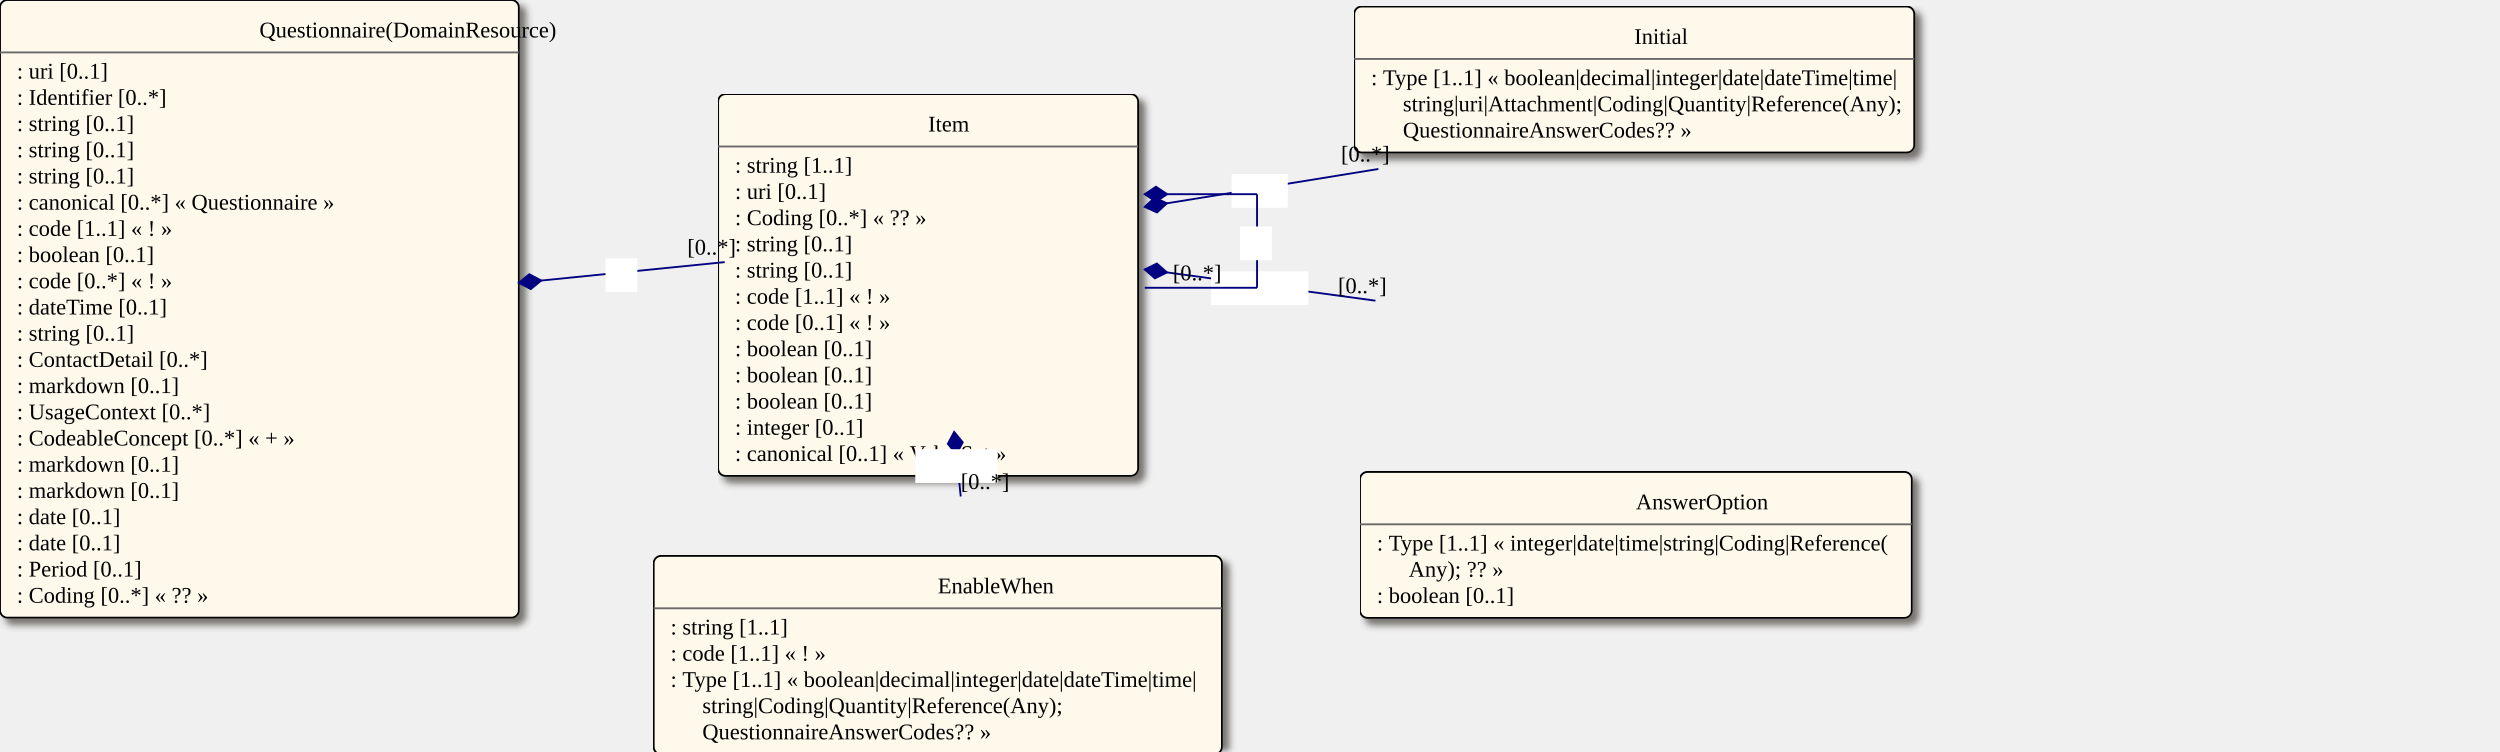
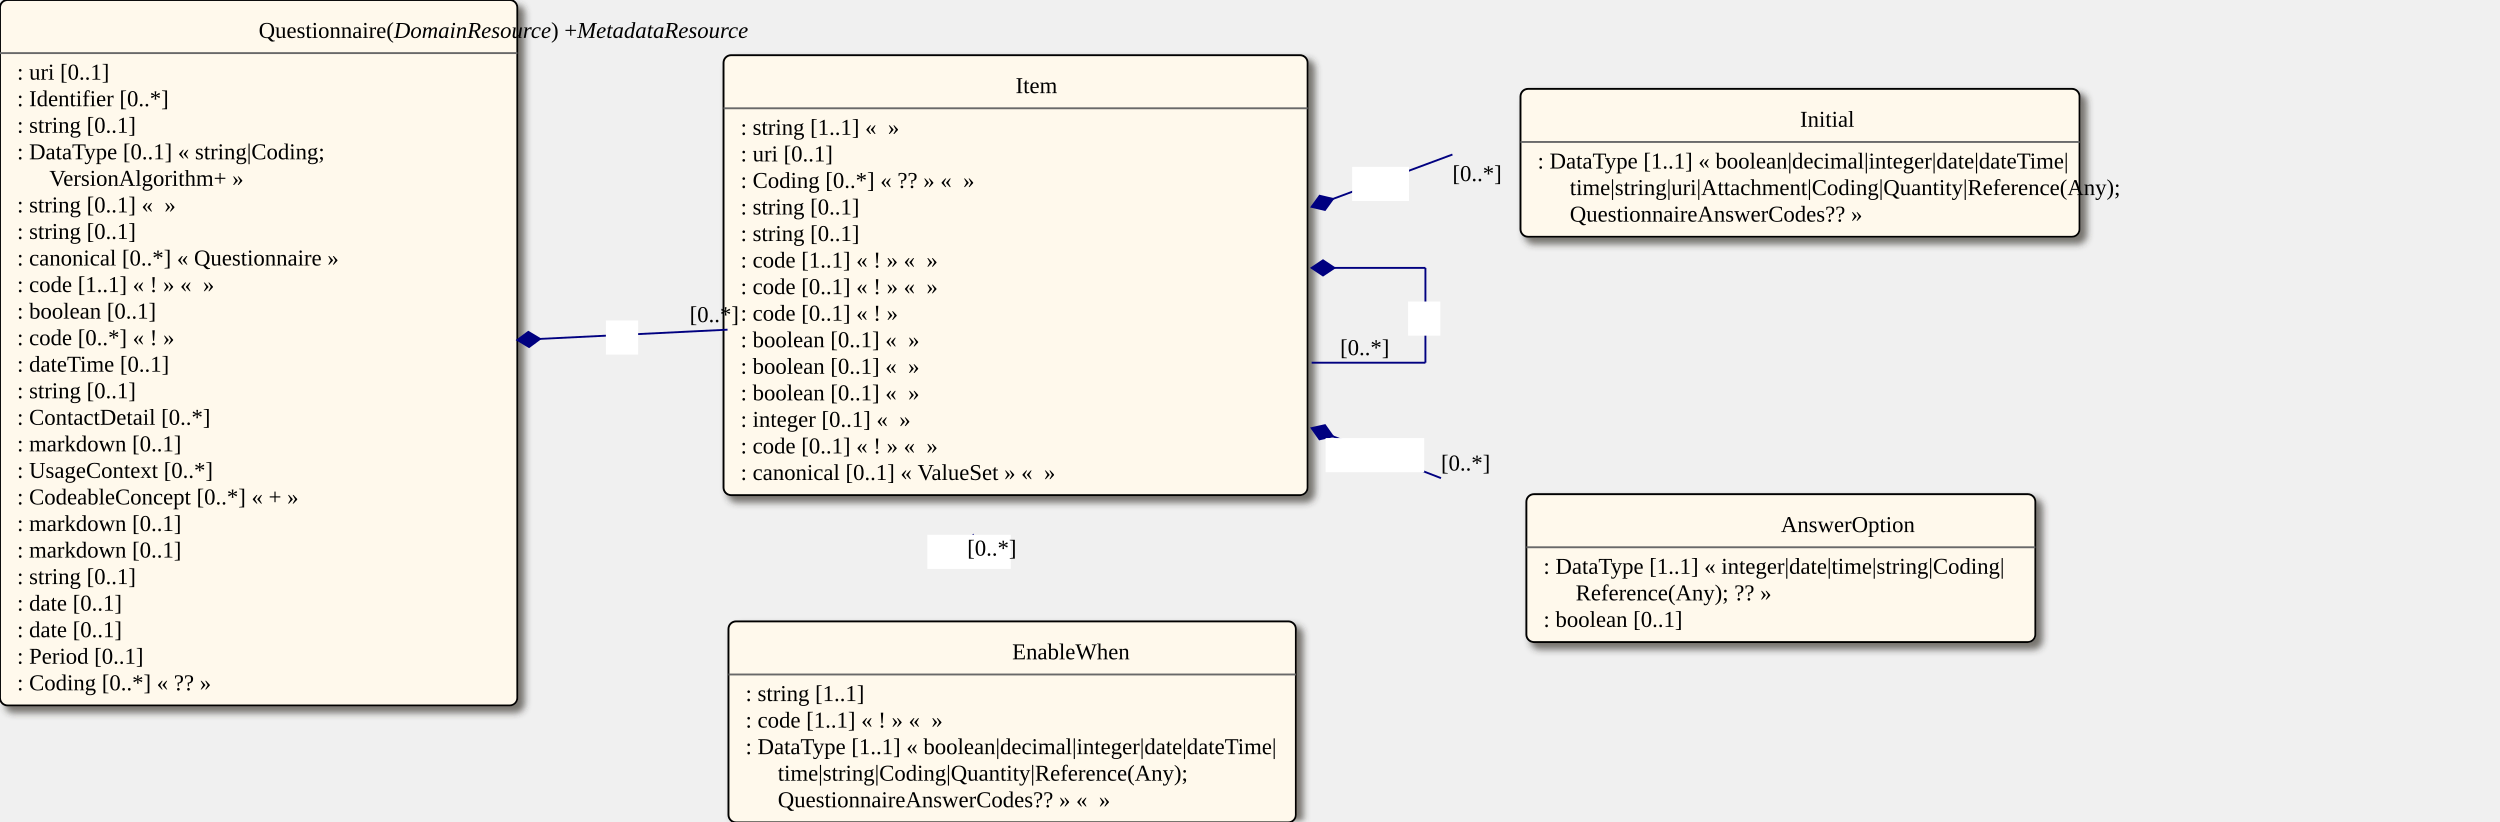
- <svg xmlns="http://www.w3.org/2000/svg" xmlns:xlink="http://www.w3.org/1999/xlink" id="n766" version="1.1" width="1335.618" height="401.238">
-   <defs id="defs11">
-     <filter id="shadow1" x="0" y="0" width="200%" height="200%">
-       <feOffset result="offOut" in="SourceGraphic" dx="3" dy="3" id="feOffset2" />
-       <feColorMatrix result="matrixOut" in="offOut" type="matrix" values="0.2 0 0 0 0 0 0.2 0 0 0 0 0 0.2 0 0 0 0 0 1 0" id="feColorMatrix4" />
-       <feGaussianBlur result="blurOut" in="matrixOut" stdDeviation="2" id="feGaussianBlur6" />
-       <feBlend in="SourceGraphic" in2="blurOut" mode="normal" id="feBlend8" />
+ <svg xmlns="http://www.w3.org/2000/svg" xmlns:xlink="http://www.w3.org/1999/xlink" id="n971" version="1.1" width="1318.285" height="432.982">
+   <defs id="defs92503">
+     <filter id="shadow1" x="-0.02" y="-0.068" width="1.051" height="1.174">
+       <feOffset result="offOut" in="SourceGraphic" dx="3" dy="3" id="feOffset92494" />
+       <feColorMatrix result="matrixOut" in="offOut" type="matrix" values="0.2 0 0 0 0 0 0.2 0 0 0 0 0 0.2 0 0 0 0 0 1 0" id="feColorMatrix92496" />
+       <feGaussianBlur result="blurOut" in="matrixOut" stdDeviation="2" id="feGaussianBlur92498" />
+       <feBlend in="SourceGraphic" in2="blurOut" mode="normal" id="feBlend92500" />
    </filter>
  </defs>
-   <g id="n767">
-     <rect id="Questionnaire" x="0.0" y="0.0" rx="4" ry="4" width="277.2" height="330.0" filter="url(#shadow1)" style="fill:#fff9ec;stroke:black;stroke-width:1" />
-     <line id="n768" x1="0.0" y1="28.0" x2="277.2" y2="28.0" style="stroke:dimgrey;stroke-width:1" />
-     <text id="n769" x="138.6" y="20.0" fill="black" class="diagram-class-title  diagram-class-resource">Questionnaire<tspan class="diagram-class-title-link" id="tspan16"> (<a xlink:href="domainresource.html" class="diagram-class-reference" id="n770">DomainResource</a>
- )</tspan>
+   <g id="n972">
+     <rect id="Questionnaire" x="0.0" y="0.0" rx="4" ry="4" width="272.8" height="372.0" filter="url(#shadow1)" style="fill:#fff9ec;stroke:black;stroke-width:1" />
+     <line id="n973" x1="0.0" y1="28.0" x2="272.8" y2="28.0" style="stroke:dimgrey;stroke-width:1" />
+     <text id="n974" x="136.4" y="20.0" fill="black" class="diagram-class-title  diagram-class-resource">Questionnaire<tspan class="diagram-class-title-link" id="tspan92509"> (<a id="n975" xlink:href="domainresource.html#DomainResource" class="diagram-class-reference" style="font-style: italic">DomainResource</a>) +<a id="n976" xlink:href="metadataresource.html#MetadataResource" class="diagram-class-reference" style="font-style: italic">MetadataResource</a>
+       </tspan>
    </text>
-     <text id="n771" x="6.0" y="42.0" fill="black" class="diagram-class-detail">
-       <a xlink:href="questionnaire-definitions.html#Questionnaire.url" id="n772" />
-  : <a xlink:href="datatypes.html#uri" id="n773">uri</a>
-  [0..1]</text>
-     <text id="n777" x="6.0" y="56.0" fill="black" class="diagram-class-detail">
-       <a xlink:href="questionnaire-definitions.html#Questionnaire.identifier" id="n778" />
-  : <a xlink:href="datatypes.html#Identifier" id="n779">Identifier</a>
-  [0..*]</text>
-     <text id="n783" x="6.0" y="70.0" fill="black" class="diagram-class-detail">
-       <a xlink:href="questionnaire-definitions.html#Questionnaire.version" id="n784" />
-  : <a xlink:href="datatypes.html#string" id="n785">string</a>
-  [0..1]</text>
-     <text id="n789" x="6.0" y="84.0" fill="black" class="diagram-class-detail">
-       <a xlink:href="questionnaire-definitions.html#Questionnaire.name" id="n790" />
-  : <a xlink:href="datatypes.html#string" id="n791">string</a>
-  [0..1]</text>
-     <text id="n795" x="6.0" y="98.0" fill="black" class="diagram-class-detail">
-       <a xlink:href="questionnaire-definitions.html#Questionnaire.title" id="n796" />
-  : <a xlink:href="datatypes.html#string" id="n797">string</a>
-  [0..1]</text>
-     <text id="n801" x="6.0" y="112.0" fill="black" class="diagram-class-detail">
-       <a xlink:href="questionnaire-definitions.html#Questionnaire.derivedFrom" id="n802" />
-  : <a xlink:href="datatypes.html#canonical" id="n803">canonical</a>
-  [0..*] « <a xlink:href="questionnaire.html#Questionnaire" id="n804">Questionnaire</a>
-  »</text>
-     <text id="n809" x="6.0" y="126.0" fill="black" class="diagram-class-detail">
-       <a xlink:href="questionnaire-definitions.html#Questionnaire.status" id="n810" />
-  : <a xlink:href="datatypes.html#code" id="n811">code</a>
-  [1..1] « <a xlink:href="valueset-publication-status.html" id="n812" />
- ! »</text>
-     <text id="n819" x="6.0" y="140.0" fill="black" class="diagram-class-detail">
-       <a xlink:href="questionnaire-definitions.html#Questionnaire.experimental" id="n820" />
-  : <a xlink:href="datatypes.html#boolean" id="n821">boolean</a>
-  [0..1]</text>
-     <text id="n825" x="6.0" y="154.0" fill="black" class="diagram-class-detail">
-       <a xlink:href="questionnaire-definitions.html#Questionnaire.subjectType" id="n826" />
-  : <a xlink:href="datatypes.html#code" id="n827">code</a>
-  [0..*] « <a xlink:href="valueset-resource-types.html" id="n828" />
- ! »</text>
-     <text id="n835" x="6.0" y="168.0" fill="black" class="diagram-class-detail">
-       <a xlink:href="questionnaire-definitions.html#Questionnaire.date" id="n836" />
-  : <a xlink:href="datatypes.html#dateTime" id="n837">dateTime</a>
-  [0..1]</text>
-     <text id="n841" x="6.0" y="182.0" fill="black" class="diagram-class-detail">
-       <a xlink:href="questionnaire-definitions.html#Questionnaire.publisher" id="n842" />
-  : <a xlink:href="datatypes.html#string" id="n843">string</a>
-  [0..1]</text>
-     <text id="n847" x="6.0" y="196.0" fill="black" class="diagram-class-detail">
-       <a xlink:href="questionnaire-definitions.html#Questionnaire.contact" id="n848" />
-  : <a xlink:href="metadatatypes.html#ContactDetail" id="n849">ContactDetail</a>
-  [0..*]</text>
-     <text id="n853" x="6.0" y="210.0" fill="black" class="diagram-class-detail">
-       <a xlink:href="questionnaire-definitions.html#Questionnaire.description" id="n854" />
-  : <a xlink:href="datatypes.html#markdown" id="n855">markdown</a>
-  [0..1]</text>
-     <text id="n859" x="6.0" y="224.0" fill="black" class="diagram-class-detail">
-       <a xlink:href="questionnaire-definitions.html#Questionnaire.useContext" id="n860" />
-  : <a xlink:href="metadatatypes.html#UsageContext" id="n861">UsageContext</a>
-  [0..*]</text>
-     <text id="n865" x="6.0" y="238.0" fill="black" class="diagram-class-detail">
-       <a xlink:href="questionnaire-definitions.html#Questionnaire.jurisdiction" id="n866" />
-  : <a xlink:href="datatypes.html#CodeableConcept" id="n867">CodeableConcept</a>
-  [0..*] « <a xlink:href="valueset-jurisdiction.html" id="n868" />
- + »</text>
-     <text id="n875" x="6.0" y="252.0" fill="black" class="diagram-class-detail">
-       <a xlink:href="questionnaire-definitions.html#Questionnaire.purpose" id="n876" />
-  : <a xlink:href="datatypes.html#markdown" id="n877">markdown</a>
-  [0..1]</text>
-     <text id="n881" x="6.0" y="266.0" fill="black" class="diagram-class-detail">
-       <a xlink:href="questionnaire-definitions.html#Questionnaire.copyright" id="n882" />
-  : <a xlink:href="datatypes.html#markdown" id="n883">markdown</a>
-  [0..1]</text>
-     <text id="n887" x="6.0" y="280.0" fill="black" class="diagram-class-detail">
-       <a xlink:href="questionnaire-definitions.html#Questionnaire.approvalDate" id="n888" />
-  : <a xlink:href="datatypes.html#date" id="n889">date</a>
-  [0..1]</text>
-     <text id="n893" x="6.0" y="294.0" fill="black" class="diagram-class-detail">
-       <a xlink:href="questionnaire-definitions.html#Questionnaire.lastReviewDate" id="n894" />
-  : <a xlink:href="datatypes.html#date" id="n895">date</a>
-  [0..1]</text>
-     <text id="n899" x="6.0" y="308.0" fill="black" class="diagram-class-detail">
-       <a xlink:href="questionnaire-definitions.html#Questionnaire.effectivePeriod" id="n900" />
-  : <a xlink:href="datatypes.html#Period" id="n901">Period</a>
-  [0..1]</text>
-     <text id="n905" x="6.0" y="322.0" fill="black" class="diagram-class-detail">
-       <a xlink:href="questionnaire-definitions.html#Questionnaire.code" id="n906" />
-  : <a xlink:href="datatypes.html#Coding" id="n907">Coding</a>
-  [0..*] « <a xlink:href="valueset-questionnaire-questions.html" id="n908" />
- ?? »</text>
+     <text id="n977" x="6.0" y="42.0" fill="black" class="diagram-class-detail">
+       <a id="n978" xlink:href="questionnaire-definitions.html#Questionnaire.url" /> : <a id="n979" xlink:href="datatypes.html#uri">uri</a> [0..1]</text>
+     <text id="n983" x="6.0" y="56.0" fill="black" class="diagram-class-detail">
+       <a id="n984" xlink:href="questionnaire-definitions.html#Questionnaire.identifier" /> : <a id="n985" xlink:href="datatypes.html#Identifier">Identifier</a> [0..*]</text>
+     <text id="n989" x="6.0" y="70.0" fill="black" class="diagram-class-detail">
+       <a id="n990" xlink:href="questionnaire-definitions.html#Questionnaire.version" /> : <a id="n991" xlink:href="datatypes.html#string">string</a> [0..1]</text>
+     <text id="n995" x="6.0" y="84.0" fill="black" class="diagram-class-detail">
+       <a id="n996" xlink:href="questionnaire-definitions.html#Questionnaire.versionAlgorithm_x_" /> : <a id="n997" xlink:href="types.html#DataType">DataType</a> [0..1] « <a id="n998" xlink:href="datatypes.html#string">string</a>|<a id="n999" xlink:href="datatypes.html#Coding">Coding</a>; <a id="n1000" xlink:href="valueset-version-algorithm.html" />
+     </text>
+     <text id="n1002" x="26.0" y="98.0" fill="black" class="diagram-class-detail">
+       <a id="n1003" xlink:href="valueset-version-algorithm.html">VersionAlgorithm</a>+ »</text>
+     <text id="n1013" x="6.0" y="112.0" fill="black" class="diagram-class-detail">
+       <a id="n1014" xlink:href="questionnaire-definitions.html#Questionnaire.name" /> : <a id="n1015" xlink:href="datatypes.html#string">string</a> [0..1] « <a id="n1016" style="padding-left: 3px; padding-right: 3px; border: 1px maroon solid; font-weight: bold; color: #301212; background-color: #fdeeee;" xlink:href="conformance-rules.html#constraints" /> »</text>
+     <text id="n1023" x="6.0" y="126.0" fill="black" class="diagram-class-detail">
+       <a id="n1024" xlink:href="questionnaire-definitions.html#Questionnaire.title" /> : <a id="n1025" xlink:href="datatypes.html#string">string</a> [0..1]</text>
+     <text id="n1029" x="6.0" y="140.0" fill="black" class="diagram-class-detail">
+       <a id="n1030" xlink:href="questionnaire-definitions.html#Questionnaire.derivedFrom" /> : <a id="n1031" xlink:href="datatypes.html#canonical">canonical</a> [0..*] « <a id="n1032" xlink:href="questionnaire.html#Questionnaire">Questionnaire</a> »</text>
+     <text id="n1037" x="6.0" y="154.0" fill="black" class="diagram-class-detail">
+       <a id="n1038" xlink:href="questionnaire-definitions.html#Questionnaire.status" /> : <a id="n1039" xlink:href="datatypes.html#code">code</a> [1..1] « <a id="n1040" xlink:href="valueset-publication-status.html" />! » « <a id="n1042" style="padding-left: 3px; padding-right: 3px; border: 1px maroon solid; font-weight: bold; color: #301212; background-color: #fdeeee;" xlink:href="conformance-rules.html#constraints" /> »</text>
+     <text id="n1051" x="6.0" y="168.0" fill="black" class="diagram-class-detail">
+       <a id="n1052" xlink:href="questionnaire-definitions.html#Questionnaire.experimental" /> : <a id="n1053" xlink:href="datatypes.html#boolean">boolean</a> [0..1]</text>
+     <text id="n1057" x="6.0" y="182.0" fill="black" class="diagram-class-detail">
+       <a id="n1058" xlink:href="questionnaire-definitions.html#Questionnaire.subjectType" /> : <a id="n1059" xlink:href="datatypes.html#code">code</a> [0..*] « <a id="n1060" xlink:href="valueset-resource-types.html" />! »</text>
+     <text id="n1067" x="6.0" y="196.0" fill="black" class="diagram-class-detail">
+       <a id="n1068" xlink:href="questionnaire-definitions.html#Questionnaire.date" /> : <a id="n1069" xlink:href="datatypes.html#dateTime">dateTime</a> [0..1]</text>
+     <text id="n1073" x="6.0" y="210.0" fill="black" class="diagram-class-detail">
+       <a id="n1074" xlink:href="questionnaire-definitions.html#Questionnaire.publisher" /> : <a id="n1075" xlink:href="datatypes.html#string">string</a> [0..1]</text>
+     <text id="n1079" x="6.0" y="224.0" fill="black" class="diagram-class-detail">
+       <a id="n1080" xlink:href="questionnaire-definitions.html#Questionnaire.contact" /> : <a id="n1081" xlink:href="metadatatypes.html#ContactDetail">ContactDetail</a> [0..*]</text>
+     <text id="n1085" x="6.0" y="238.0" fill="black" class="diagram-class-detail">
+       <a id="n1086" xlink:href="questionnaire-definitions.html#Questionnaire.description" /> : <a id="n1087" xlink:href="datatypes.html#markdown">markdown</a> [0..1]</text>
+     <rect id="n1091" x="1.0" y="242.0" width="270.8" height="14.0" style="fill:#fff9ec;stroke:black;stroke-width:0" />
+     <text id="n1092" x="6.0" y="252.0" fill="black" class="diagram-class-detail">
+       <a id="n1093" xlink:href="questionnaire-definitions.html#Questionnaire.useContext" /> : <a id="n1094" xlink:href="metadatatypes.html#UsageContext">UsageContext</a> [0..*]</text>
+     <text id="n1099" x="6.0" y="266.0" fill="black" class="diagram-class-detail">
+       <a id="n1100" xlink:href="questionnaire-definitions.html#Questionnaire.jurisdiction" /> : <a id="n1101" xlink:href="datatypes.html#CodeableConcept">CodeableConcept</a> [0..*] « <a id="n1102" xlink:href="valueset-jurisdiction.html" />+ »</text>
+     <text id="n1109" x="6.0" y="280.0" fill="black" class="diagram-class-detail">
+       <a id="n1110" xlink:href="questionnaire-definitions.html#Questionnaire.purpose" /> : <a id="n1111" xlink:href="datatypes.html#markdown">markdown</a> [0..1]</text>
+     <text id="n1115" x="6.0" y="294.0" fill="black" class="diagram-class-detail">
+       <a id="n1116" xlink:href="questionnaire-definitions.html#Questionnaire.copyright" /> : <a id="n1117" xlink:href="datatypes.html#markdown">markdown</a> [0..1]</text>
+     <text id="n1121" x="6.0" y="308.0" fill="black" class="diagram-class-detail">
+       <a id="n1122" xlink:href="questionnaire-definitions.html#Questionnaire.copyrightLabel" /> : <a id="n1123" xlink:href="datatypes.html#string">string</a> [0..1]</text>
+     <text id="n1127" x="6.0" y="322.0" fill="black" class="diagram-class-detail">
+       <a id="n1128" xlink:href="questionnaire-definitions.html#Questionnaire.approvalDate" /> : <a id="n1129" xlink:href="datatypes.html#date">date</a> [0..1]</text>
+     <text id="n1133" x="6.0" y="336.0" fill="black" class="diagram-class-detail">
+       <a id="n1134" xlink:href="questionnaire-definitions.html#Questionnaire.lastReviewDate" /> : <a id="n1135" xlink:href="datatypes.html#date">date</a> [0..1]</text>
+     <text id="n1139" x="6.0" y="350.0" fill="black" class="diagram-class-detail">
+       <a id="n1140" xlink:href="questionnaire-definitions.html#Questionnaire.effectivePeriod" /> : <a id="n1141" xlink:href="datatypes.html#Period">Period</a> [0..1]</text>
+     <text id="n1145" x="6.0" y="364.0" fill="black" class="diagram-class-detail">
+       <a id="n1146" xlink:href="questionnaire-definitions.html#Questionnaire.code" /> : <a id="n1147" xlink:href="datatypes.html#Coding">Coding</a> [0..*] « <a id="n1148" xlink:href="valueset-questionnaire-questions.html" />?? »</text>
  </g>
-   <g id="n915" transform="translate(-3.52716,23.5144)">
-     <rect id="Questionnaire.item" x="387.173" y="26.747" rx="4" ry="4" width="224.4" height="204" style="fill:#fff9ec;stroke:#000000;stroke-width:1;filter:url(#shadow1)" />
-     <line id="n916" x1="387.173" y1="54.747" x2="611.573" y2="54.747" style="stroke:#696969;stroke-width:1" />
-     <text id="n917" x="499.373" y="46.747" class="diagram-class-title" style="fill:#000000">Item</text>
-     <text id="n918" x="393.173" y="68.747" class="diagram-class-detail" style="fill:#000000">
-       <a xlink:href="questionnaire-definitions.html#Questionnaire.item.linkId" id="n919" />
-  : <a xlink:href="datatypes.html#string" id="n920">string</a>
-  [1..1]</text>
-     <text id="n924" x="393.173" y="82.747" class="diagram-class-detail" style="fill:#000000">
-       <a xlink:href="questionnaire-definitions.html#Questionnaire.item.definition" id="n925" />
-  : <a xlink:href="datatypes.html#uri" id="n926">uri</a>
-  [0..1]</text>
-     <text id="n930" x="393.173" y="96.747" class="diagram-class-detail" style="fill:#000000">
-       <a xlink:href="questionnaire-definitions.html#Questionnaire.item.code" id="n931" />
-  : <a xlink:href="datatypes.html#Coding" id="n932">Coding</a>
-  [0..*] « <a xlink:href="valueset-questionnaire-questions.html" id="n933" />
- ?? »</text>
-     <text id="n940" x="393.173" y="110.747" class="diagram-class-detail" style="fill:#000000">
-       <a xlink:href="questionnaire-definitions.html#Questionnaire.item.prefix" id="n941" />
-  : <a xlink:href="datatypes.html#string" id="n942">string</a>
-  [0..1]</text>
-     <text id="n946" x="393.173" y="124.747" class="diagram-class-detail" style="fill:#000000">
-       <a xlink:href="questionnaire-definitions.html#Questionnaire.item.text" id="n947" />
-  : <a xlink:href="datatypes.html#string" id="n948">string</a>
-  [0..1]</text>
-     <text id="n952" x="393.173" y="138.747" class="diagram-class-detail" style="fill:#000000">
-       <a xlink:href="questionnaire-definitions.html#Questionnaire.item.type" id="n953" />
-  : <a xlink:href="datatypes.html#code" id="n954">code</a>
-  [1..1] « <a xlink:href="valueset-item-type.html" id="n955" />
- ! »</text>
-     <text id="n962" x="393.173" y="152.747" class="diagram-class-detail" style="fill:#000000">
-       <a xlink:href="questionnaire-definitions.html#Questionnaire.item.enableBehavior" id="n963" />
-  : <a xlink:href="datatypes.html#code" id="n964">code</a>
-  [0..1] « <a xlink:href="valueset-questionnaire-enable-behavior.html" id="n965" />
- ! »</text>
-     <text id="n972" x="393.173" y="166.747" class="diagram-class-detail" style="fill:#000000">
-       <a xlink:href="questionnaire-definitions.html#Questionnaire.item.required" id="n973" />
-  : <a xlink:href="datatypes.html#boolean" id="n974">boolean</a>
-  [0..1]</text>
-     <text id="n978" x="393.173" y="180.747" class="diagram-class-detail" style="fill:#000000">
-       <a xlink:href="questionnaire-definitions.html#Questionnaire.item.repeats" id="n979" />
-  : <a xlink:href="datatypes.html#boolean" id="n980">boolean</a>
-  [0..1]</text>
-     <text id="n984" x="393.173" y="194.747" class="diagram-class-detail" style="fill:#000000">
-       <a xlink:href="questionnaire-definitions.html#Questionnaire.item.readOnly" id="n985" />
-  : <a xlink:href="datatypes.html#boolean" id="n986">boolean</a>
-  [0..1]</text>
-     <text id="n990" x="393.173" y="208.747" class="diagram-class-detail" style="fill:#000000">
-       <a xlink:href="questionnaire-definitions.html#Questionnaire.item.maxLength" id="n991" />
-  : <a xlink:href="datatypes.html#integer" id="n992">integer</a>
-  [0..1]</text>
-     <text id="n996" x="393.173" y="222.747" class="diagram-class-detail" style="fill:#000000">
-       <a xlink:href="questionnaire-definitions.html#Questionnaire.item.answerValueSet" id="n997" />
-  : <a xlink:href="datatypes.html#canonical" id="n998">canonical</a>
-  [0..1] « <a xlink:href="valueset.html#ValueSet" id="n999">ValueSet</a>
-  »</text>
+   <g id="n1155" transform="translate(-2.116027,-21.16027)">
+     <rect id="Questionnaire.item" x="383.645" y="50.261" rx="4" ry="4" width="308" height="232" filter="url(#shadow1)" style="fill:#fff9ec;stroke:#000000;stroke-width:1" />
+     <line id="n1156" x1="383.645" y1="78.261" x2="691.645" y2="78.261" style="stroke:#696969;stroke-width:1" />
+     <text id="n1157" x="537.645" y="70.261" fill="#000000" class="diagram-class-title">Item</text>
+     <text id="n1158" x="389.645" y="92.261" fill="#000000" class="diagram-class-detail">
+       <a id="n1159" xlink:href="questionnaire-definitions.html#Questionnaire.item.linkId" /> : <a id="n1160" xlink:href="datatypes.html#string">string</a> [1..1] « <a id="n1161" style="color:#301212;font-weight:bold" xlink:href="conformance-rules.html#constraints" /> »</text>
+     <text id="n1168" x="389.645" y="106.261" fill="#000000" class="diagram-class-detail">
+       <a id="n1169" xlink:href="questionnaire-definitions.html#Questionnaire.item.definition" /> : <a id="n1170" xlink:href="datatypes.html#uri">uri</a> [0..1]</text>
+     <text id="n1174" x="389.645" y="120.261" fill="#000000" class="diagram-class-detail">
+       <a id="n1175" xlink:href="questionnaire-definitions.html#Questionnaire.item.code" /> : <a id="n1176" xlink:href="datatypes.html#Coding">Coding</a> [0..*] « <a id="n1177" xlink:href="valueset-questionnaire-questions.html" />?? » « <a id="n1179" style="color:#301212;font-weight:bold" xlink:href="conformance-rules.html#constraints" /> »</text>
+     <text id="n1188" x="389.645" y="134.261" fill="#000000" class="diagram-class-detail">
+       <a id="n1189" xlink:href="questionnaire-definitions.html#Questionnaire.item.prefix" /> : <a id="n1190" xlink:href="datatypes.html#string">string</a> [0..1]</text>
+     <text id="n1194" x="389.645" y="148.261" fill="#000000" class="diagram-class-detail">
+       <a id="n1195" xlink:href="questionnaire-definitions.html#Questionnaire.item.text" /> : <a id="n1196" xlink:href="datatypes.html#string">string</a> [0..1]</text>
+     <text id="n1200" x="389.645" y="162.261" fill="#000000" class="diagram-class-detail">
+       <a id="n1201" xlink:href="questionnaire-definitions.html#Questionnaire.item.type" /> : <a id="n1202" xlink:href="datatypes.html#code">code</a> [1..1] « <a id="n1203" xlink:href="valueset-item-type.html" />! » « <a id="n1205" style="color:#301212;font-weight:bold" xlink:href="conformance-rules.html#constraints" /> »</text>
+     <text id="n1214" x="389.645" y="176.261" fill="#000000" class="diagram-class-detail">
+       <a id="n1215" xlink:href="questionnaire-definitions.html#Questionnaire.item.enableBehavior" /> : <a id="n1216" xlink:href="datatypes.html#code">code</a> [0..1] « <a id="n1217" xlink:href="valueset-questionnaire-enable-behavior.html" />! » « <a id="n1219" style="color:#301212;font-weight:bold" xlink:href="conformance-rules.html#constraints" /> »</text>
+     <text id="n1228" x="389.645" y="190.261" fill="#000000" class="diagram-class-detail">
+       <a id="n1229" xlink:href="questionnaire-definitions.html#Questionnaire.item.disabledDisplay" /> : <a id="n1230" xlink:href="datatypes.html#code">code</a> [0..1] « <a id="n1231" xlink:href="valueset-questionnaire-disabled-display.html" />! »</text>
+     <text id="n1238" x="389.645" y="204.261" fill="#000000" class="diagram-class-detail">
+       <a id="n1239" xlink:href="questionnaire-definitions.html#Questionnaire.item.required" /> : <a id="n1240" xlink:href="datatypes.html#boolean">boolean</a> [0..1] « <a id="n1241" style="color:#301212;font-weight:bold" xlink:href="conformance-rules.html#constraints" /> »</text>
+     <text id="n1248" x="389.645" y="218.261" fill="#000000" class="diagram-class-detail">
+       <a id="n1249" xlink:href="questionnaire-definitions.html#Questionnaire.item.repeats" /> : <a id="n1250" xlink:href="datatypes.html#boolean">boolean</a> [0..1] « <a id="n1251" style="color:#301212;font-weight:bold" xlink:href="conformance-rules.html#constraints" /> »</text>
+     <text id="n1258" x="389.645" y="232.261" fill="#000000" class="diagram-class-detail">
+       <a id="n1259" xlink:href="questionnaire-definitions.html#Questionnaire.item.readOnly" /> : <a id="n1260" xlink:href="datatypes.html#boolean">boolean</a> [0..1] « <a id="n1261" style="color:#301212;font-weight:bold" xlink:href="conformance-rules.html#constraints" /> »</text>
+     <text id="n1268" x="389.645" y="246.261" fill="#000000" class="diagram-class-detail">
+       <a id="n1269" xlink:href="questionnaire-definitions.html#Questionnaire.item.maxLength" /> : <a id="n1270" xlink:href="datatypes.html#integer">integer</a> [0..1] « <a id="n1271" style="color:#301212;font-weight:bold" xlink:href="conformance-rules.html#constraints" /> »</text>
+     <text id="n1278" x="389.645" y="260.261" fill="#000000" class="diagram-class-detail">
+       <a id="n1279" xlink:href="questionnaire-definitions.html#Questionnaire.item.answerConstraint" /> : <a id="n1280" xlink:href="datatypes.html#code">code</a> [0..1] « <a id="n1281" xlink:href="valueset-questionnaire-answer-constraint.html" />! » « <a id="n1283" style="color:#301212;font-weight:bold" xlink:href="conformance-rules.html#constraints" /> »</text>
+     <text id="n1292" x="389.645" y="274.261" fill="#000000" class="diagram-class-detail">
+       <a id="n1293" xlink:href="questionnaire-definitions.html#Questionnaire.item.answerValueSet" /> : <a id="n1294" xlink:href="datatypes.html#canonical">canonical</a> [0..1] « <a id="n1295" xlink:href="valueset.html#ValueSet">ValueSet</a> » « <a id="n1296" style="color:#301212;font-weight:bold" xlink:href="conformance-rules.html#constraints" /> »</text>
  </g>
-   <g id="n1004" transform="translate(-17.6358,31.74444)">
-     <rect id="Questionnaire.item.enableWhen" x="366.856" y="265.238" rx="4" ry="4" width="303.6" height="106" style="fill:#fff9ec;stroke:#000000;stroke-width:1;filter:url(#shadow1)" />
-     <line id="n1005" x1="366.856" y1="293.238" x2="670.456" y2="293.238" style="stroke:#696969;stroke-width:1" />
-     <text id="n1006" x="518.656" y="285.238" class="diagram-class-title" style="fill:#000000">EnableWhen</text>
-     <text id="n1007" x="372.856" y="307.238" class="diagram-class-detail" style="fill:#000000">
-       <a xlink:href="questionnaire-definitions.html#Questionnaire.item.enableWhen.question" id="n1008" />
-  : <a xlink:href="datatypes.html#string" id="n1009">string</a>
-  [1..1]</text>
-     <text id="n1013" x="372.856" y="321.238" class="diagram-class-detail" style="fill:#000000">
-       <a xlink:href="questionnaire-definitions.html#Questionnaire.item.enableWhen.operator" id="n1014" />
-  : <a xlink:href="datatypes.html#code" id="n1015">code</a>
-  [1..1] « <a xlink:href="valueset-questionnaire-enable-operator.html" id="n1016" />
- ! »</text>
-     <text id="n1023" x="372.856" y="335.238" class="diagram-class-detail" style="fill:#000000">
-       <a xlink:href="questionnaire-definitions.html#Questionnaire.item.enableWhen.answer_x_" id="n1024" />
-  : <a xlink:href="formats.html#umlchoice" id="n1025">Type</a>
-  [1..1] « <a xlink:href="datatypes.html#boolean" id="n1026">boolean</a>
- |<a xlink:href="datatypes.html#decimal" id="n1027">decimal</a>
- |<a xlink:href="datatypes.html#integer" id="n1028">integer</a>
- |<a xlink:href="datatypes.html#date" id="n1029">date</a>
- |<a xlink:href="datatypes.html#dateTime" id="n1030">dateTime</a>
- |<a xlink:href="datatypes.html#time" id="n1031">time</a>
- |</text>
-     <text id="n1032" x="392.856" y="349.238" class="diagram-class-detail" style="fill:#000000">
-       <a xlink:href="datatypes.html#string" id="n1033">string</a>
- |<a xlink:href="datatypes.html#Coding" id="n1034">Coding</a>
- |<a xlink:href="datatypes.html#Quantity" id="n1035">Quantity</a>
- |<a xlink:href="references.html#Reference" id="n1036">Reference</a>
- (<a xlink:href="resourcelist.html#Any" id="n1037">Any</a>
- ); <a xlink:href="valueset-questionnaire-answers.html" id="n1038">
-   </a>
+   <g id="n1304" transform="translate(34.91445,30.6824)">
+     <rect id="Questionnaire.item.enableWhen" x="349.22" y="296.982" rx="4" ry="4" width="299.2" height="106" filter="url(#shadow1)" style="fill:#fff9ec;stroke:#000000;stroke-width:1" />
+     <line id="n1305" x1="349.22" y1="324.982" x2="648.42" y2="324.982" style="stroke:#696969;stroke-width:1" />
+     <text id="n1306" x="498.82" y="316.982" fill="#000000" class="diagram-class-title">EnableWhen</text>
+     <text id="n1307" x="355.22" y="338.982" fill="#000000" class="diagram-class-detail">
+       <a id="n1308" xlink:href="questionnaire-definitions.html#Questionnaire.item.enableWhen.question" /> : <a id="n1309" xlink:href="datatypes.html#string">string</a> [1..1]</text>
+     <text id="n1313" x="355.22" y="352.982" fill="#000000" class="diagram-class-detail">
+       <a id="n1314" xlink:href="questionnaire-definitions.html#Questionnaire.item.enableWhen.operator" /> : <a id="n1315" xlink:href="datatypes.html#code">code</a> [1..1] « <a id="n1316" xlink:href="valueset-questionnaire-enable-operator.html" />! » « <a id="n1318" style="color:#301212;font-weight:bold" xlink:href="conformance-rules.html#constraints" /> »</text>
+     <text id="n1327" x="355.22" y="366.982" fill="#000000" class="diagram-class-detail">
+       <a id="n1328" xlink:href="questionnaire-definitions.html#Questionnaire.item.enableWhen.answer_x_" /> : <a id="n1329" xlink:href="types.html#DataType">DataType</a> [1..1] « <a id="n1330" xlink:href="datatypes.html#boolean">boolean</a>|<a id="n1331" xlink:href="datatypes.html#decimal">decimal</a>|<a id="n1332" xlink:href="datatypes.html#integer">integer</a>|<a id="n1333" xlink:href="datatypes.html#date">date</a>|<a id="n1334" xlink:href="datatypes.html#dateTime">dateTime</a>|</text>
+     <text id="n1335" x="375.22" y="380.982" fill="#000000" class="diagram-class-detail">
+       <a id="n1336" xlink:href="datatypes.html#time">time</a>|<a id="n1337" xlink:href="datatypes.html#string">string</a>|<a id="n1338" xlink:href="datatypes.html#Coding">Coding</a>|<a id="n1339" xlink:href="datatypes.html#Quantity">Quantity</a>|<a id="n1340" xlink:href="references.html#Reference">Reference</a>(<a id="n1341" xlink:href="resourcelist.html#Any">Any</a>); <a id="n1342" xlink:href="valueset-questionnaire-answers.html" />
    </text>
-     <text id="n1040" x="392.856" y="363.238" class="diagram-class-detail" style="fill:#000000">
-       <a xlink:href="valueset-questionnaire-answers.html" id="n1041">QuestionnaireAnswerCodes</a>
- ?? »</text>
+     <text id="n1344" x="375.22" y="394.982" fill="#000000" class="diagram-class-detail">
+       <a id="n1345" xlink:href="valueset-questionnaire-answers.html">QuestionnaireAnswerCodes</a>?? » « <a id="n1346" style="color:#301212;font-weight:bold" xlink:href="conformance-rules.html#constraints" /> »</text>
  </g>
-   <g id="n1061" transform="translate(-8.230041,110.5177)">
-     <rect id="Questionnaire.item.answerOption" x="734.816" y="141.6" rx="4" ry="4" width="294.8" height="78" style="fill:#fff9ec;stroke:#000000;stroke-width:1;filter:url(#shadow1)" />
-     <line id="n1062" x1="734.816" y1="169.6" x2="1029.616" y2="169.6" style="stroke:#696969;stroke-width:1" />
-     <text id="n1063" x="882.216" y="161.6" class="diagram-class-title" style="fill:#000000">AnswerOption</text>
-     <text id="n1064" x="740.816" y="183.6" class="diagram-class-detail" style="fill:#000000">
-       <a xlink:href="questionnaire-definitions.html#Questionnaire.item.answerOption.value_x_" id="n1065" />
-  : <a xlink:href="formats.html#umlchoice" id="n1066">Type</a>
-  [1..1] « <a xlink:href="datatypes.html#integer" id="n1067">integer</a>
- |<a xlink:href="datatypes.html#date" id="n1068">date</a>
- |<a xlink:href="datatypes.html#time" id="n1069">time</a>
- |<a xlink:href="datatypes.html#string" id="n1070">string</a>
- |<a xlink:href="datatypes.html#Coding" id="n1071">Coding</a>
- |<a xlink:href="references.html#Reference" id="n1072">Reference</a>
- (</text>
-     <text id="n1073" x="760.816" y="197.6" class="diagram-class-detail" style="fill:#000000">
-       <a xlink:href="resourcelist.html#Any" id="n1074">Any</a>
- ); <a xlink:href="valueset-questionnaire-answers.html" id="n1075" />
- ?? »</text>
-     <text id="n1090" x="740.816" y="211.6" class="diagram-class-detail" style="fill:#000000">
-       <a xlink:href="questionnaire-definitions.html#Questionnaire.item.answerOption.initialSelected" id="n1091" />
-  : <a xlink:href="datatypes.html#boolean" id="n1092">boolean</a>
-  [0..1]</text>
+   <g id="n1369" transform="translate(78.29301,8.46411)">
+     <rect id="Questionnaire.item.answerOption" x="726.586" y="252.117" rx="4" ry="4" width="268.4" height="78" filter="url(#shadow1)" style="fill:#fff9ec;stroke:#000000;stroke-width:1" />
+     <line id="n1370" x1="726.586" y1="280.117" x2="994.986" y2="280.117" style="stroke:#696969;stroke-width:1" />
+     <text id="n1371" x="860.786" y="272.117" fill="#000000" class="diagram-class-title">AnswerOption</text>
+     <text id="n1372" x="732.586" y="294.117" fill="#000000" class="diagram-class-detail">
+       <a id="n1373" xlink:href="questionnaire-definitions.html#Questionnaire.item.answerOption.value_x_" /> : <a id="n1374" xlink:href="types.html#DataType">DataType</a> [1..1] « <a id="n1375" xlink:href="datatypes.html#integer">integer</a>|<a id="n1376" xlink:href="datatypes.html#date">date</a>|<a id="n1377" xlink:href="datatypes.html#time">time</a>|<a id="n1378" xlink:href="datatypes.html#string">string</a>|<a id="n1379" xlink:href="datatypes.html#Coding">Coding</a>|</text>
+     <text id="n1380" x="752.586" y="308.117" fill="#000000" class="diagram-class-detail">
+       <a id="n1381" xlink:href="references.html#Reference">Reference</a>(<a id="n1382" xlink:href="resourcelist.html#Any">Any</a>); <a id="n1383" xlink:href="valueset-questionnaire-answers.html" />?? »</text>
+     <text id="n1398" x="732.586" y="322.117" fill="#000000" class="diagram-class-detail">
+       <a id="n1399" xlink:href="questionnaire-definitions.html#Questionnaire.item.answerOption.initialSelected" /> : <a id="n1400" xlink:href="datatypes.html#boolean">boolean</a> [0..1]</text>
  </g>
-   <g id="n1096" transform="translate(-12.93292,-23.5144)">
-     <rect id="Questionnaire.item.initial" x="736.418" y="26.997" rx="4" ry="4" width="299.2" height="78" style="fill:#fff9ec;stroke:#000000;stroke-width:1;filter:url(#shadow1)" />
-     <line id="n1097" x1="736.418" y1="54.997" x2="1035.618" y2="54.997" style="stroke:#696969;stroke-width:1" />
-     <text id="n1098" x="886.018" y="46.997" class="diagram-class-title" style="fill:#000000">Initial</text>
-     <text id="n1099" x="742.418" y="68.997" class="diagram-class-detail" style="fill:#000000">
-       <a xlink:href="questionnaire-definitions.html#Questionnaire.item.initial.value_x_" id="n1100" />
-  : <a xlink:href="formats.html#umlchoice" id="n1101">Type</a>
-  [1..1] « <a xlink:href="datatypes.html#boolean" id="n1102">boolean</a>
- |<a xlink:href="datatypes.html#decimal" id="n1103">decimal</a>
- |<a xlink:href="datatypes.html#integer" id="n1104">integer</a>
- |<a xlink:href="datatypes.html#date" id="n1105">date</a>
- |<a xlink:href="datatypes.html#dateTime" id="n1106">dateTime</a>
- |<a xlink:href="datatypes.html#time" id="n1107">time</a>
- |</text>
-     <text id="n1108" x="762.418" y="82.997" class="diagram-class-detail" style="fill:#000000">
-       <a xlink:href="datatypes.html#string" id="n1109">string</a>
- |<a xlink:href="datatypes.html#uri" id="n1110">uri</a>
- |<a xlink:href="datatypes.html#Attachment" id="n1111">Attachment</a>
- |<a xlink:href="datatypes.html#Coding" id="n1112">Coding</a>
- |<a xlink:href="datatypes.html#Quantity" id="n1113">Quantity</a>
- |<a xlink:href="references.html#Reference" id="n1114">Reference</a>
- (<a xlink:href="resourcelist.html#Any" id="n1115">Any</a>
- ); <a xlink:href="valueset-questionnaire-answers.html" id="n1116">
-   </a>
+   <g id="n1404" transform="translate(78.29301,43.37856)">
+     <rect id="Questionnaire.item.initial" x="723.485" y="3.483" rx="4" ry="4" width="294.8" height="78" filter="url(#shadow1)" style="fill:#fff9ec;stroke:#000000;stroke-width:1" />
+     <line id="n1405" x1="723.485" y1="31.483" x2="1018.285" y2="31.483" style="stroke:#696969;stroke-width:1" />
+     <text id="n1406" x="870.885" y="23.483" fill="#000000" class="diagram-class-title">Initial</text>
+     <text id="n1407" x="729.485" y="45.483" fill="#000000" class="diagram-class-detail">
+       <a id="n1408" xlink:href="questionnaire-definitions.html#Questionnaire.item.initial.value_x_" /> : <a id="n1409" xlink:href="types.html#DataType">DataType</a> [1..1] « <a id="n1410" xlink:href="datatypes.html#boolean">boolean</a>|<a id="n1411" xlink:href="datatypes.html#decimal">decimal</a>|<a id="n1412" xlink:href="datatypes.html#integer">integer</a>|<a id="n1413" xlink:href="datatypes.html#date">date</a>|<a id="n1414" xlink:href="datatypes.html#dateTime">dateTime</a>|</text>
+     <text id="n1415" x="749.485" y="59.483" fill="#000000" class="diagram-class-detail">
+       <a id="n1416" xlink:href="datatypes.html#time">time</a>|<a id="n1417" xlink:href="datatypes.html#string">string</a>|<a id="n1418" xlink:href="datatypes.html#uri">uri</a>|<a id="n1419" xlink:href="datatypes.html#Attachment">Attachment</a>|<a id="n1420" xlink:href="datatypes.html#Coding">Coding</a>|<a id="n1421" xlink:href="datatypes.html#Quantity">Quantity</a>|<a id="n1422" xlink:href="references.html#Reference">Reference</a>(<a id="n1423" xlink:href="resourcelist.html#Any">Any</a>); <a id="n1424" xlink:href="valueset-questionnaire-answers.html" />
    </text>
-     <text id="n1118" x="762.418" y="96.997" class="diagram-class-detail" style="fill:#000000">
-       <a xlink:href="valueset-questionnaire-answers.html" id="n1119">QuestionnaireAnswerCodes</a>
- ?? »</text>
+     <text id="n1426" x="749.485" y="73.483" fill="#000000" class="diagram-class-detail">
+       <a id="n1427" xlink:href="valueset-questionnaire-answers.html">QuestionnaireAnswerCodes</a>?? »</text>
  </g>
-   <line id="n1141" x1="509.753" y1="230.747" x2="513.263" y2="265.238" style="stroke:navy;stroke-width:1" />
-   <polygon id="n1142" points="509.753,230.747 515.753,234.747 521.753,230.747 515.753,226.747 509.753,230.747" style="fill:navy;stroke:navy;stroke-width:1" transform="rotate(84.18928 509.7526 230.7468)" />
-   <rect id="n1143" x="489.0" y="240.0" width="44.0" height="18.0" style="fill:white;stroke:black;stroke-width:0" />
-   <text id="n1144" x="511.0" y="250.0" fill="black" class="diagram-class-linkage">
-     <a xlink:href="questionnaire-definitions.html#Questionnaire.item.enableWhen" id="n1145" />
+   <line id="n1449" x1="513.132" y1="282.261" x2="510.021" y2="296.982" style="stroke:navy;stroke-width:1" />
+   <polygon id="n1450" points="513.132,282.261 519.132,286.261 525.132,282.261 519.132,278.261 513.132,282.261" style="fill:navy;stroke:navy;stroke-width:1" transform="rotate(101.9325 513.1315 282.2612)" />
+   <rect id="n1451" x="489.0" y="282.0" width="44.0" height="18.0" style="fill:white;stroke:black;stroke-width:0" />
+   <text id="n1452" x="511.0" y="292.0" fill="black" class="diagram-class-linkage">
+     <a id="n1453" xlink:href="questionnaire-definitions.html#Questionnaire.item.enableWhen" />
  </text>
-   <text id="n1146" x="513.263" y="261.238" fill="black" class="diagram-class-linkage">[0..*]</text>
-   <line id="n1147" x1="611.573" y1="143.943" x2="734.816" y2="160.636" style="stroke:navy;stroke-width:1" />
-   <polygon id="n1148" points="611.573,143.943 617.573,147.943 623.573,143.943 617.573,139.943 611.573,143.943" style="fill:navy;stroke:navy;stroke-width:1" transform="rotate(7.713298 611.5725 143.9434)" />
-   <rect id="n1149" x="647.0" y="145.0" width="52.0" height="18.0" style="fill:white;stroke:black;stroke-width:0" />
-   <text id="n1150" x="673.0" y="155.0" fill="black" class="diagram-class-linkage">
-     <a xlink:href="questionnaire-definitions.html#Questionnaire.item.answerOption" id="n1151" />
+   <text id="n1454" x="510.021" y="292.982" fill="black" class="diagram-class-linkage">[0..*]</text>
+   <line id="n1455" x1="691.645" y1="225.764" x2="759.85" y2="252.117" style="stroke:navy;stroke-width:1" />
+   <polygon id="n1456" points="691.645,225.764 697.645,229.764 703.645,225.764 697.645,221.764 691.645,225.764" style="fill:navy;stroke:navy;stroke-width:1" transform="rotate(21.12572 691.6454 225.7643)" />
+   <rect id="n1457" x="699.0" y="231.0" width="52.0" height="18.0" style="fill:white;stroke:black;stroke-width:0" />
+   <text id="n1458" x="725.0" y="241.0" fill="black" class="diagram-class-linkage">
+     <a id="n1459" xlink:href="questionnaire-definitions.html#Questionnaire.item.answerOption" />
  </text>
-   <text id="n1152" x="714.816" y="156.636" fill="black" class="diagram-class-linkage">[0..*]</text>
-   <line id="n1153" x1="611.573" y1="110.538" x2="736.418" y2="90.276" style="stroke:navy;stroke-width:1" />
-   <polygon id="n1154" points="611.573,110.538 617.573,114.538 623.573,110.538 617.573,106.538 611.573,110.538" style="fill:navy;stroke:navy;stroke-width:1" transform="rotate(-9.218323 611.5725 110.5376)" />
-   <rect id="n1155" x="658.0" y="93.0" width="30.0" height="18.0" style="fill:white;stroke:black;stroke-width:0" />
-   <text id="n1156" x="673.0" y="103.0" fill="black" class="diagram-class-linkage">
-     <a xlink:href="questionnaire-definitions.html#Questionnaire.item.initial" id="n1157" />
+   <text id="n1460" x="759.85" y="248.117" fill="black" class="diagram-class-linkage">[0..*]</text>
+   <line id="n1461" x1="691.645" y1="109.059" x2="765.888" y2="81.483" style="stroke:navy;stroke-width:1" />
+   <polygon id="n1462" points="691.645,109.059 697.645,113.059 703.645,109.059 697.645,105.059 691.645,109.059" style="fill:navy;stroke:navy;stroke-width:1" transform="rotate(-20.37702 691.6454 109.0594)" />
+   <rect id="n1463" x="713.0" y="88.0" width="30.0" height="18.0" style="fill:white;stroke:black;stroke-width:0" />
+   <text id="n1464" x="728.0" y="98.0" fill="black" class="diagram-class-linkage">
+     <a id="n1465" xlink:href="questionnaire-definitions.html#Questionnaire.item.initial" />
  </text>
-   <text id="n1158" x="716.418" y="86.276" fill="black" class="diagram-class-linkage">[0..*]</text>
-   <line id="n1159" x1="611.573" y1="103.747" x2="671.573" y2="103.747" style="stroke:navy;stroke-width:1" />
-   <line id="n1160" x1="671.573" y1="103.747" x2="671.573" y2="153.747" style="stroke:navy;stroke-width:1" />
-   <line id="n1161" x1="671.573" y1="153.747" x2="611.573" y2="153.747" style="stroke:navy;stroke-width:1" />
-   <polygon id="n1162" points="611.573,103.747 617.573,107.747 623.573,103.747 617.573,99.747 611.573,103.747" style="fill:navy;stroke:navy;stroke-width:1" transform="rotate(0.0 611.5725 103.7468)" />
-   <rect id="n1163" x="662.5" y="121.0" width="17.0" height="18.0" style="fill:white;stroke:black;stroke-width:0" />
-   <text id="n1164" x="671.0" y="131.0" fill="black" class="diagram-class-linkage">
-     <a xlink:href="questionnaire-definitions.html#Questionnaire.item.item" id="n1165" />
+   <text id="n1466" x="765.888" y="95.483" fill="black" class="diagram-class-linkage">[0..*]</text>
+   <line id="n1467" x1="691.645" y1="141.261" x2="751.645" y2="141.261" style="stroke:navy;stroke-width:1" />
+   <line id="n1468" x1="751.645" y1="141.261" x2="751.645" y2="191.261" style="stroke:navy;stroke-width:1" />
+   <line id="n1469" x1="751.645" y1="191.261" x2="691.645" y2="191.261" style="stroke:navy;stroke-width:1" />
+   <polygon id="n1470" points="691.645,141.261 697.645,145.261 703.645,141.261 697.645,137.261 691.645,141.261" style="fill:navy;stroke:navy;stroke-width:1" transform="rotate(0.0 691.6454 141.2612)" />
+   <rect id="n1471" x="742.5" y="159.0" width="17.0" height="18.0" style="fill:white;stroke:black;stroke-width:0" />
+   <text id="n1472" x="751.0" y="169.0" fill="black" class="diagram-class-linkage">
+     <a id="n1473" xlink:href="questionnaire-definitions.html#Questionnaire.item.item" />
  </text>
-   <text id="n1166" x="626.573" y="149.747" fill="black" class="diagram-class-linkage">[0..*]</text>
-   <line id="n1167" x1="277.2" y1="151.072" x2="387.173" y2="140.022" style="stroke:navy;stroke-width:1" />
-   <polygon id="n1168" points="277.2,151.072 283.2,155.072 289.2,151.072 283.2,147.072 277.2,151.072" style="fill:navy;stroke:navy;stroke-width:1" transform="rotate(-5.738252 277.2 151.0724)" />
-   <rect id="n1169" x="323.5" y="138.0" width="17.0" height="18.0" style="fill:white;stroke:black;stroke-width:0" />
-   <text id="n1170" x="332.0" y="148.0" fill="black" class="diagram-class-linkage">
-     <a xlink:href="questionnaire-definitions.html#Questionnaire.item" id="n1171" />
+   <text id="n1474" x="706.645" y="187.261" fill="black" class="diagram-class-linkage">[0..*]</text>
+   <line id="n1475" x1="272.8" y1="179.29" x2="383.645" y2="173.837" style="stroke:navy;stroke-width:1" />
+   <polygon id="n1476" points="272.8,179.29 278.8,183.29 284.8,179.29 278.8,175.29 272.8,179.29" style="fill:navy;stroke:navy;stroke-width:1" transform="rotate(-2.816323 272.8 179.29)" />
+   <rect id="n1477" x="319.5" y="169.0" width="17.0" height="18.0" style="fill:white;stroke:black;stroke-width:0" />
+   <text id="n1478" x="328.0" y="179.0" fill="black" class="diagram-class-linkage">
+     <a id="n1479" xlink:href="questionnaire-definitions.html#Questionnaire.item" />
  </text>
-   <text id="n1172" x="367.173" y="136.022" fill="black" class="diagram-class-linkage">[0..*]</text>
+   <text id="n1480" x="363.645" y="169.837" fill="black" class="diagram-class-linkage">[0..*]</text>
</svg>
